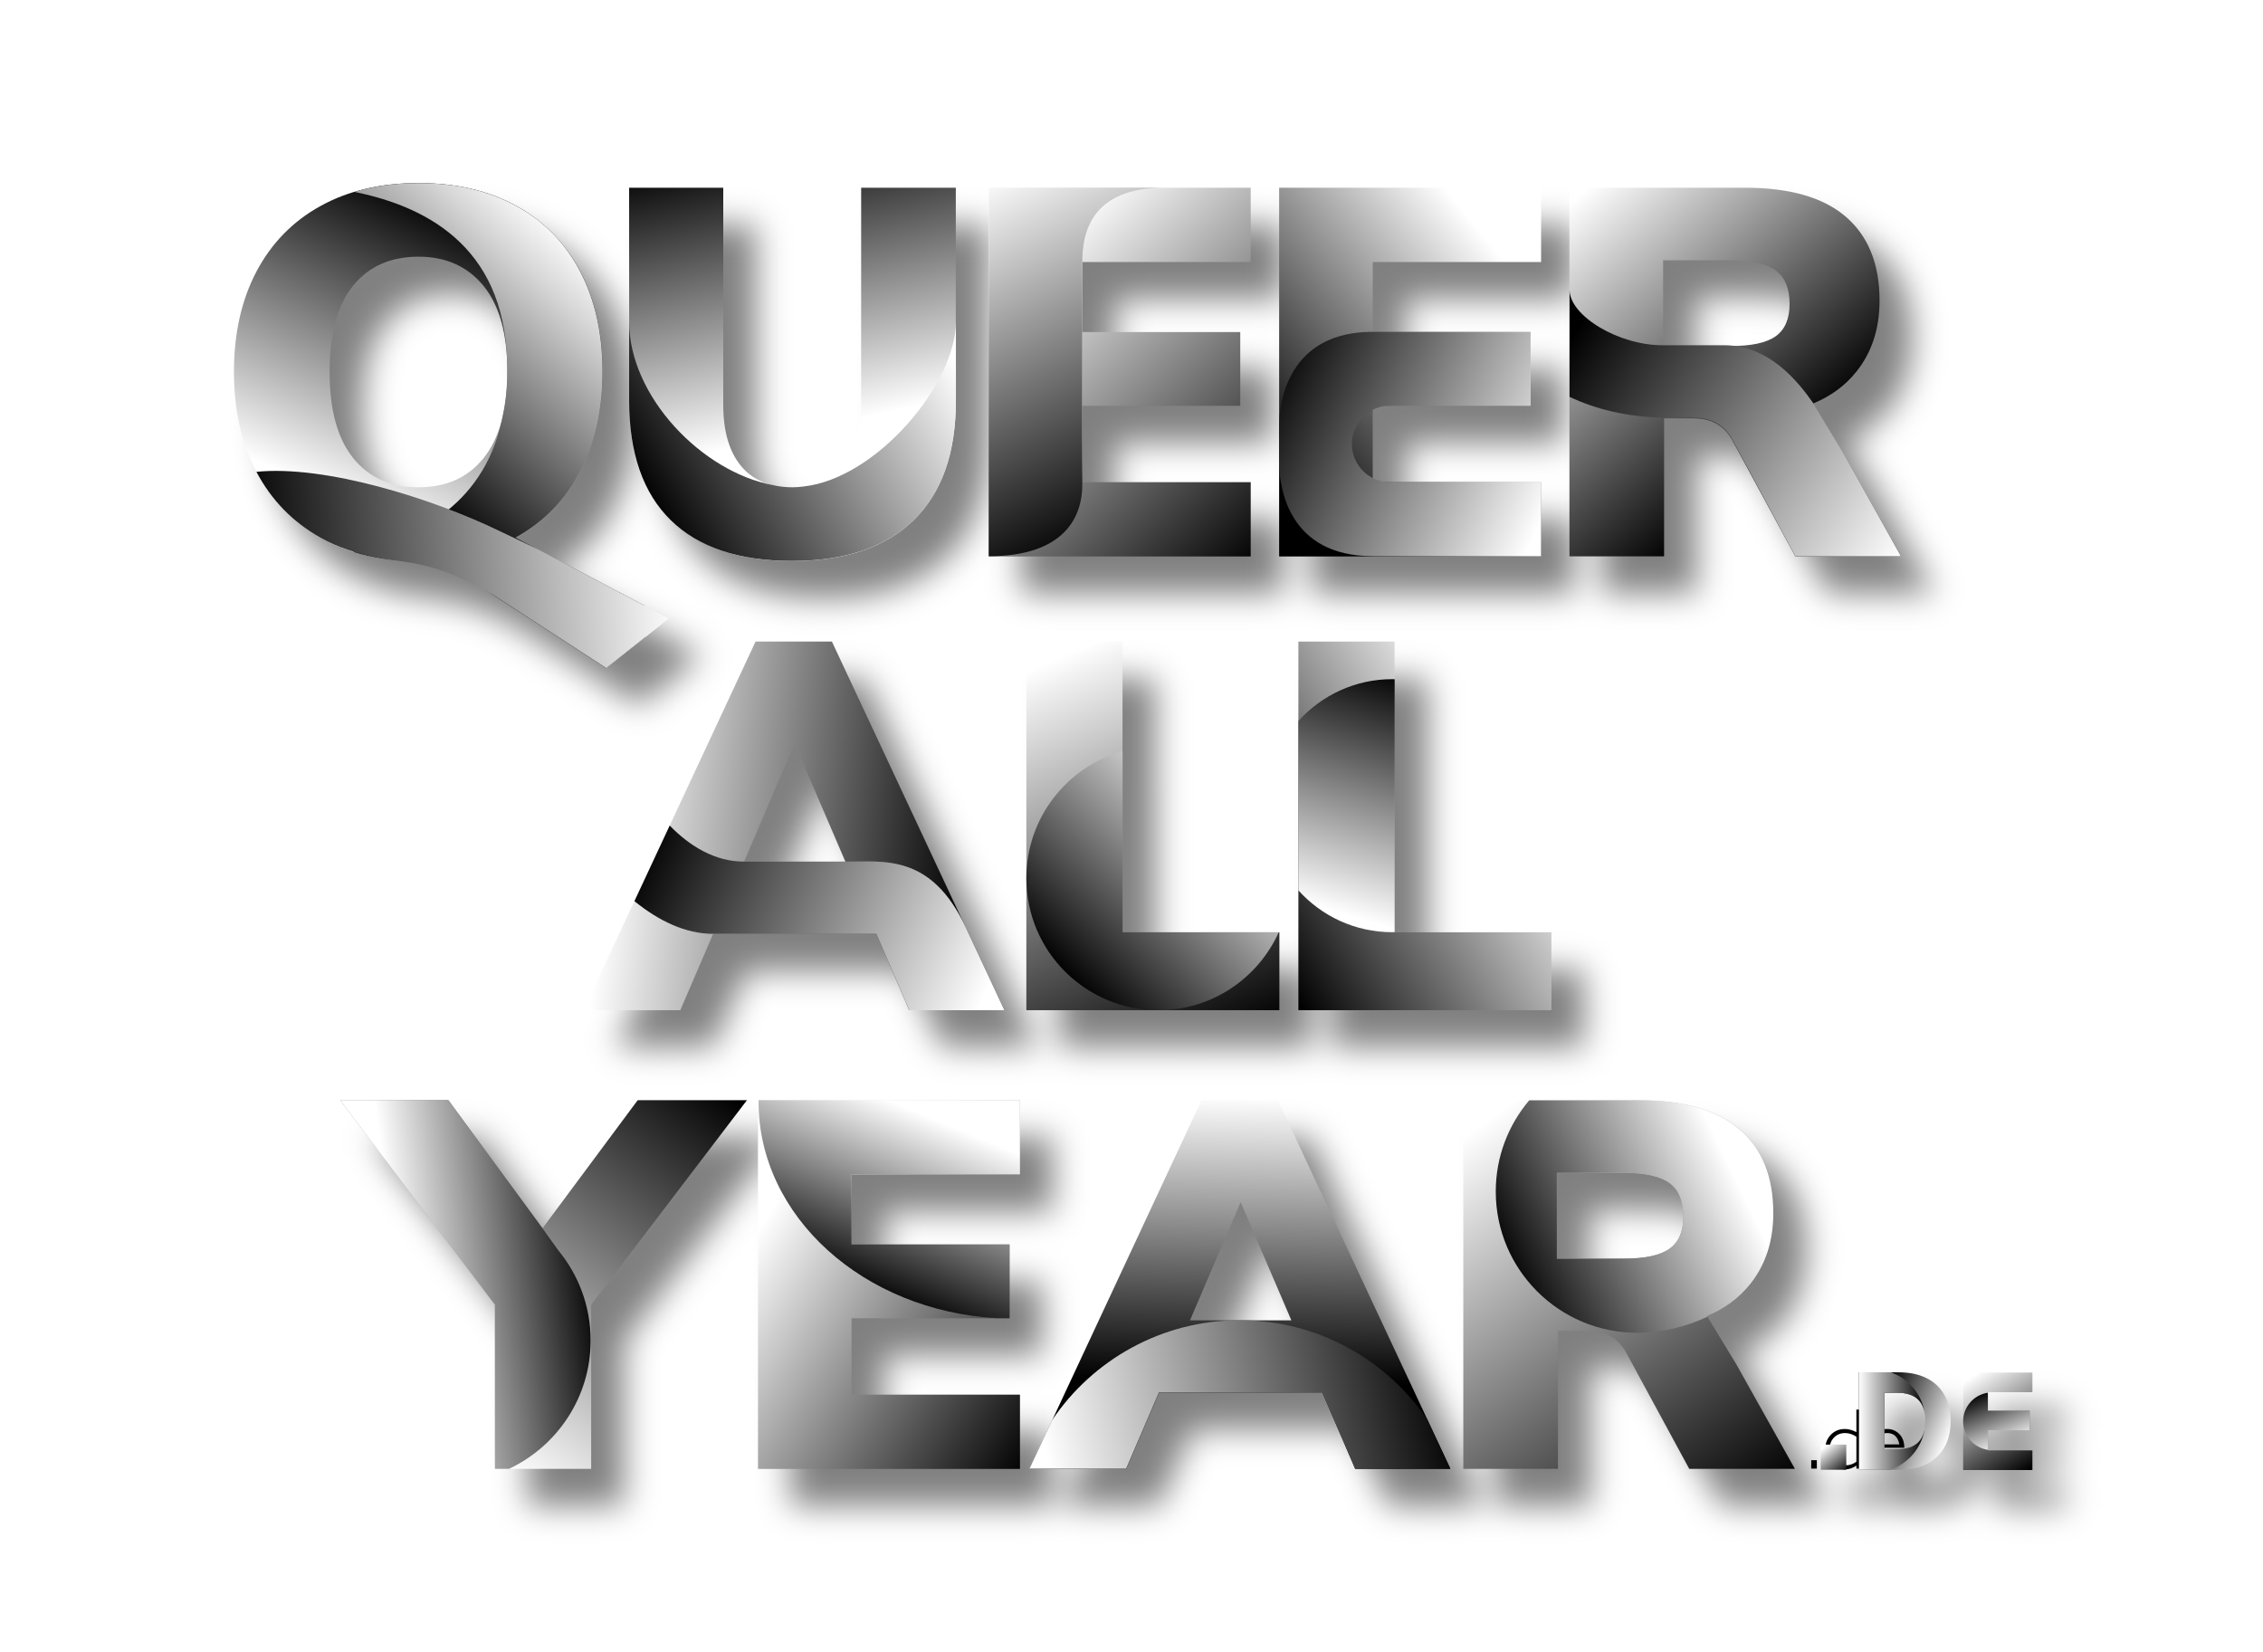
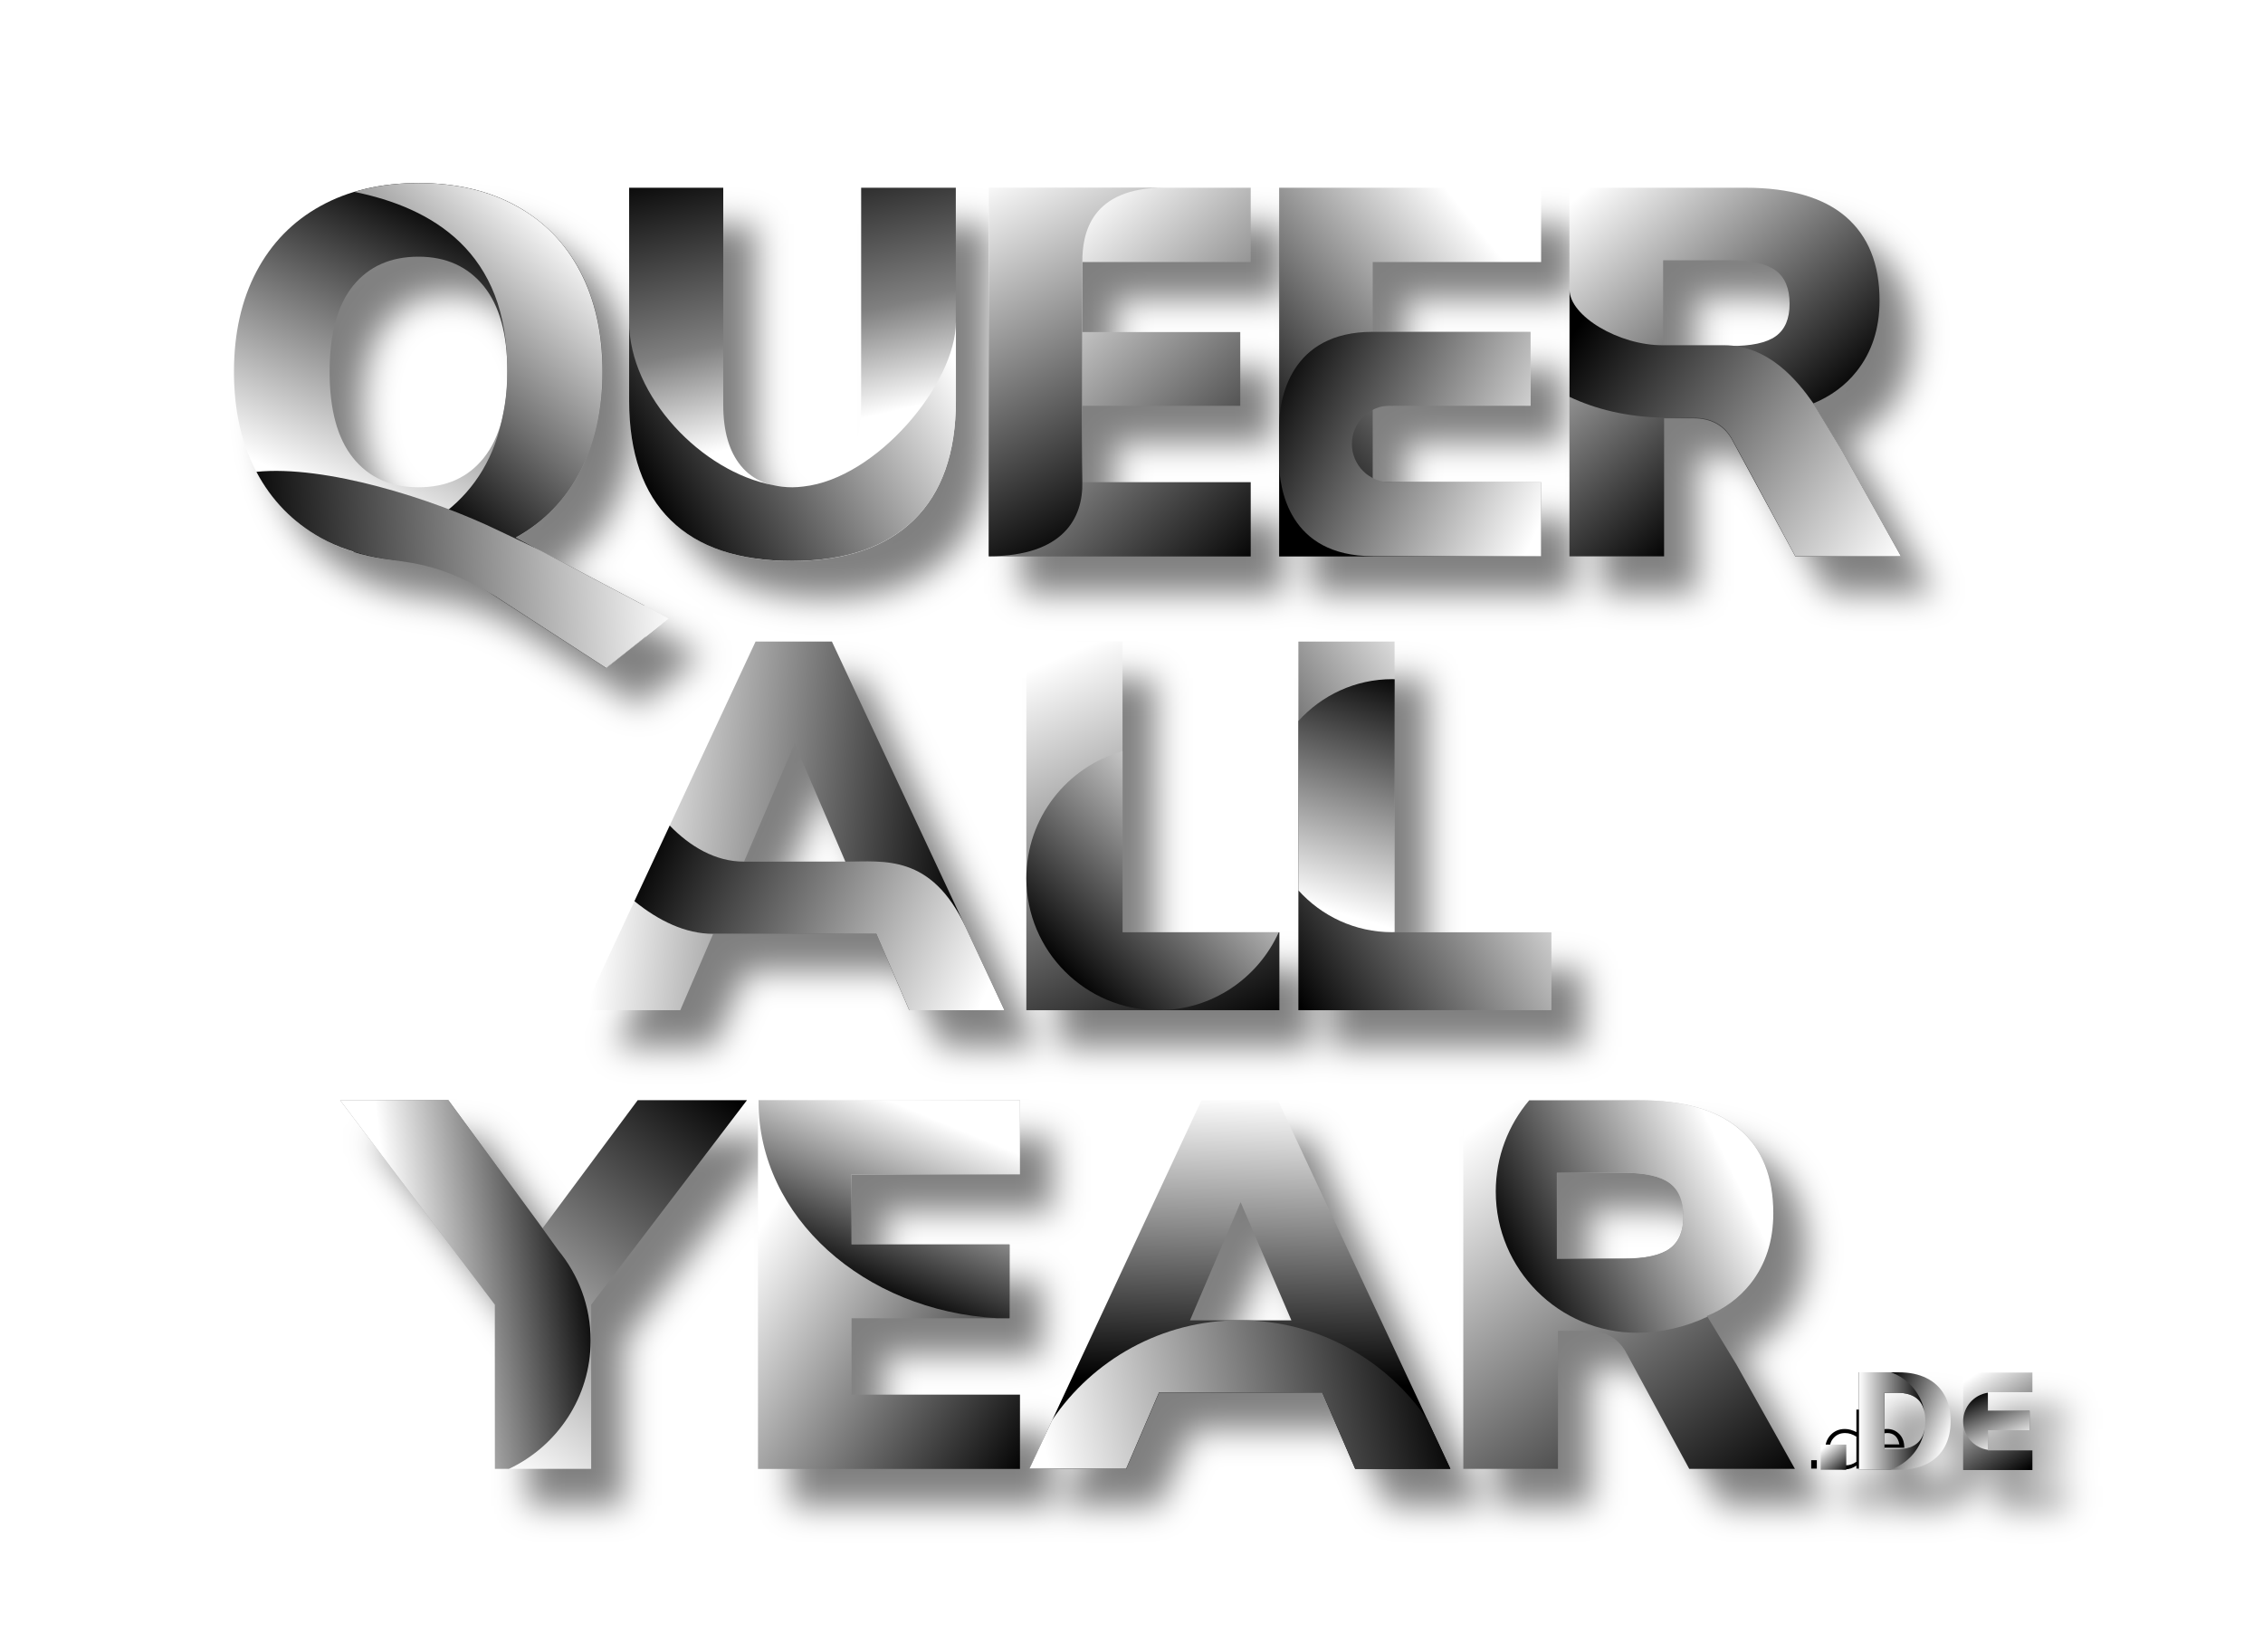
<svg xmlns="http://www.w3.org/2000/svg" version="1.1" id="svgdocument" x="0px" y="0px" viewBox="0 0 207.753 151.658" xml:space="preserve" width="207.753" height="151.658">
  <defs id="defs191">
    <filter style="color-interpolation-filters:sRGB" id="filterShadow">
      <feFlood flood-opacity="0.498" flood-color="rgb(0,0,0)" result="flood" id="feFlood1277" />
      <feComposite in="flood" in2="SourceGraphic" operator="in" result="composite1" id="feComposite1279" />
      <feGaussianBlur in="composite1" stdDeviation="1.5" result="blur" id="feGaussianBlur1281" />
      <feOffset dx="3" dy="3.4" result="offset" id="feOffset1283" />
      <feComposite in="SourceGraphic" in2="offset" operator="over" result="composite2" id="finalComposite" />
    </filter>
  </defs>
  <style type="text/css" id="style2">
	.l00{fill:url(#L00);}
	.l01{fill:url(#L01);}
	.e30{fill:url(#E30);}
	.e31{fill:url(#E31);}
	.d00{fill:url(#D00);}
	.d01{fill:url(#D01);}
	.p00{fill:url(#P00);}
	.r11{fill:url(#R11);}
	.r10{fill:url(#R10);}
	.a10{fill:url(#A10);}
	.a11{fill:url(#A11);}
	.e21{fill:url(#E21);}
	.e20{fill:url(#E20);}
	.y00{fill:url(#Y00);}
	.y01{fill:url(#Y01);}
	.l10{fill:url(#L10);}
	.l11{fill:url(#L11);}
	.a00{fill:url(#A00);}
	.a01{fill:url(#A01);}
	.r01{fill:url(#R01);}
	.r00{fill:url(#R00);}
	.e01{fill:url(#E01);}
	.e00{fill:url(#E00);}
	.e10{fill:url(#E10);}
	.e11{fill:url(#E11);}
	.u00{fill:url(#U00);}
	.u01{fill:url(#U01);}
	.q00{fill:url(#Q00);}
	.q01{fill:url(#Q01);}
	.q02{fill:url(#Q02);}
  </style>
  <linearGradient id="L00" gradientUnits="userSpaceOnUse" x1="229.388" y1="18.36" x2="244.648" y2="53.855">
    <stop offset="0" style="stop-color:#FFFFFF" id="stop4" />
    <stop offset="0.5" style="stop-color:#808080" id="stop1773" />
    <stop offset="1" style="stop-color:#000000" id="stop6" />
  </linearGradient>
  <linearGradient id="L01" gradientUnits="userSpaceOnUse" x1="249.704" y1="29.134" x2="232.952" y2="46.052">
    <stop offset="0" style="stop-color:#FFFFFF" id="stop10" />
    <stop offset="0.5" style="stop-color:#808080" id="stop1778" />
    <stop offset="1" style="stop-color:#000000" id="stop12" />
  </linearGradient>
  <linearGradient id="E30" gradientUnits="userSpaceOnUse" x1="480.374" y1="17.429" x2="501.107" y2="49.181">
    <stop offset="0" style="stop-color:#FFFFFF" id="stop16" />
    <stop offset="0.5" style="stop-color:#808080" id="stop1783" />
    <stop offset="1" style="stop-color:#000000" id="stop18" />
  </linearGradient>
  <linearGradient id="E31" gradientUnits="userSpaceOnUse" x1="493.929" y1="41.553" x2="485.519" y2="21.835">
    <stop offset="0" style="stop-color:#FFFFFF" id="stop22" />
    <stop offset="0.5" style="stop-color:#808080" id="stop1788" />
    <stop offset="1" style="stop-color:#000000" id="stop24" />
  </linearGradient>
  <linearGradient id="D00" gradientUnits="userSpaceOnUse" x1="471.218" y1="41.283" x2="445.636" y2="30.392">
    <stop offset="0" style="stop-color:#FFFFFF" id="stop28" />
    <stop offset="0.5" style="stop-color:#808080" id="stop1793" />
    <stop offset="1" style="stop-color:#000000" id="stop30" />
  </linearGradient>
  <linearGradient id="D01" gradientUnits="userSpaceOnUse" x1="441.047" y1="32.437" x2="463.872" y2="32.437">
    <stop offset="0" style="stop-color:#FFFFFF" id="stop34" />
    <stop offset="0.5" style="stop-color:#808080" id="stop1798" />
    <stop offset="1" style="stop-color:#000000" id="stop36" />
  </linearGradient>
  <linearGradient id="P00" gradientUnits="userSpaceOnUse" x1="428.456" y1="41.323" x2="435.85" y2="50.457">
    <stop offset="0" style="stop-color:#FFFFFF" id="stop40" />
    <stop offset="0.5" style="stop-color:#808080" id="stop1803" />
    <stop offset="1" style="stop-color:#000000" id="stop42" />
  </linearGradient>
  <linearGradient id="R11" gradientUnits="userSpaceOnUse" x1="418.207" y1="20.708" x2="397.782" y2="30.574">
    <stop offset="0" style="stop-color:#FFFFFF" id="stop46" />
    <stop offset="0.5" style="stop-color:#808080" id="stop1808" />
    <stop offset="1" style="stop-color:#000000" id="stop48" />
  </linearGradient>
  <linearGradient id="R10" gradientUnits="userSpaceOnUse" x1="395.587" y1="17.896" x2="420.889" y2="53.145">
    <stop offset="0" style="stop-color:#FFFFFF" id="stop52" />
    <stop offset="0.5" style="stop-color:#808080" id="stop1813" />
    <stop offset="1" style="stop-color:#000000" id="stop54" />
  </linearGradient>
  <linearGradient id="A10" gradientUnits="userSpaceOnUse" x1="373.592" y1="15.205" x2="372.997" y2="41.371">
    <stop offset="0" style="stop-color:#FFFFFF" id="stop58" />
    <stop offset="0.5" style="stop-color:#808080" id="stop1818" />
    <stop offset="1" style="stop-color:#000000" id="stop60" />
  </linearGradient>
  <linearGradient id="A11" gradientUnits="userSpaceOnUse" x1="355.028" y1="48.004" x2="391.673" y2="40.413">
    <stop offset="0" style="stop-color:#FFFFFF" id="stop64" />
    <stop offset="0.5" style="stop-color:#808080" id="stop1823" />
    <stop offset="1" style="stop-color:#000000" id="stop66" />
  </linearGradient>
  <linearGradient id="E21" gradientUnits="userSpaceOnUse" x1="344.552" y1="16.84" x2="338.011" y2="32.699">
    <stop offset="0" style="stop-color:#FFFFFF" id="stop70" />
    <stop offset="0.5" style="stop-color:#808080" id="stop1828" />
    <stop offset="1" style="stop-color:#000000" id="stop72" />
  </linearGradient>
  <linearGradient id="E20" gradientUnits="userSpaceOnUse" x1="330.586" y1="25.654" x2="358.141" y2="42.9">
    <stop offset="0" style="stop-color:#FFFFFF" id="stop76" />
    <stop offset="0.5" style="stop-color:#808080" id="stop1833" />
    <stop offset="1" style="stop-color:#000000" id="stop78" />
  </linearGradient>
  <linearGradient id="Y00" gradientUnits="userSpaceOnUse" x1="296.778" y1="41.522" x2="320.925" y2="9.473">
    <stop offset="0" style="stop-color:#FFFFFF" id="stop82" />
    <stop offset="0.5" style="stop-color:#808080" id="stop1838" />
    <stop offset="1" style="stop-color:#000000" id="stop84" />
  </linearGradient>
  <linearGradient id="Y01" gradientUnits="userSpaceOnUse" x1="297.56" y1="32.743" x2="315.401" y2="30.364">
    <stop offset="0" style="stop-color:#FFFFFF" id="stop88" />
    <stop offset="0.5" style="stop-color:#808080" id="stop1843" />
    <stop offset="1" style="stop-color:#000000" id="stop90" />
  </linearGradient>
  <linearGradient id="L10" gradientUnits="userSpaceOnUse" x1="277.587" y1="26.968" x2="252.873" y2="42.062">
    <stop offset="0" style="stop-color:#FFFFFF" id="stop94" />
    <stop offset="0.5" style="stop-color:#808080" id="stop1848" />
    <stop offset="1" style="stop-color:#000000" id="stop96" />
  </linearGradient>
  <linearGradient id="L11" gradientUnits="userSpaceOnUse" x1="259.22" y1="39.994" x2="265.689" y2="18.099">
    <stop offset="0" style="stop-color:#FFFFFF" id="stop100" />
    <stop offset="0.5" style="stop-color:#808080" id="stop1853" />
    <stop offset="1" style="stop-color:#000000" id="stop102" />
  </linearGradient>
  <linearGradient id="A00" gradientUnits="userSpaceOnUse" x1="191.356" y1="31.469" x2="224.423" y2="35.046">
    <stop offset="0" style="stop-color:#FFFFFF" id="stop106" />
+     <stop offset="0.5" style="stop-color:#808080" />
    <stop offset="1" style="stop-color:#000000" id="stop108" />
  </linearGradient>
  <linearGradient id="A01" gradientUnits="userSpaceOnUse" x1="226.263" y1="46.806" x2="194.748" y2="33.205">
    <stop offset="0" style="stop-color:#FFFFFF" id="stop112" />
+     <stop offset="0.5" style="stop-color:#808080" />
    <stop offset="1" style="stop-color:#000000" id="stop114" />
  </linearGradient>
  <linearGradient id="R01" gradientUnits="userSpaceOnUse" x1="176.778" y1="47.953" x2="146.213" y2="28.185">
    <stop offset="0" style="stop-color:#FFFFFF" id="stop118" />
+     <stop offset="0.5" style="stop-color:#808080" />
    <stop offset="1" style="stop-color:#000000" id="stop120" />
  </linearGradient>
  <linearGradient id="R00" gradientUnits="userSpaceOnUse" x1="144.162" y1="18.112" x2="164.398" y2="40.836">
    <stop offset="0" style="stop-color:#FFFFFF" id="stop124" />
+     <stop offset="0.5" style="stop-color:#808080" />
    <stop offset="1" style="stop-color:#000000" id="stop126" />
  </linearGradient>
  <linearGradient id="E11" gradientUnits="userSpaceOnUse" x1="141.794" y1="44.015" x2="116.017" y2="31.822">
    <stop offset="0" style="stop-color:#FFFFFF" id="stop130" />
+     <stop offset="0.5" style="stop-color:#808080" />
    <stop offset="1" style="stop-color:#000000" id="stop132" />
  </linearGradient>
  <linearGradient id="E10" gradientUnits="userSpaceOnUse" x1="138.962" y1="24.19" x2="116.821" y2="42.053">
    <stop offset="0" style="stop-color:#FFFFFF" id="stop136" />
+     <stop offset="0.5" style="stop-color:#808080" />
    <stop offset="1" style="stop-color:#000000" id="stop138" />
  </linearGradient>
  <linearGradient id="E00" gradientUnits="userSpaceOnUse" x1="90.666" y1="22.619" x2="114.917" y2="47.899">
    <stop offset="0" style="stop-color:#FFFFFF" id="stop142" />
+     <stop offset="0.5" style="stop-color:#808080" />
    <stop offset="1" style="stop-color:#000000" id="stop144" />
  </linearGradient>
  <linearGradient id="E01" gradientUnits="userSpaceOnUse" x1="87.254" y1="14.851" x2="102.811" y2="45.622">
    <stop offset="0" style="stop-color:#FFFFFF" id="stop148" />
+     <stop offset="0.5" style="stop-color:#808080" />
    <stop offset="1" style="stop-color:#000000" id="stop150" />
  </linearGradient>
  <linearGradient id="U00" gradientUnits="userSpaceOnUse" x1="71.453" y1="45.433" x2="63.551" y2="11.189">
    <stop offset="0.229" style="stop-color:#FFFFFF" id="stop154" />
+     <stop offset="0.5" style="stop-color:#808080" />
    <stop offset="1" style="stop-color:#000000" id="stop156" />
  </linearGradient>
  <linearGradient id="U01" gradientUnits="userSpaceOnUse" x1="80.414" y1="28.694" x2="53.418" y2="43.679">
    <stop offset="0" style="stop-color:#FFFFFF" id="stop160" />
+     <stop offset="0.5" style="stop-color:#808080" />
    <stop offset="1" style="stop-color:#000000" id="stop162" />
  </linearGradient>
  <linearGradient id="Q00" gradientUnits="userSpaceOnUse" x1="30.247" y1="47.617" x2="42.372" y2="21.651">
    <stop offset="0" style="stop-color:#FFFFFF" id="stop166" />
+     <stop offset="0.5" style="stop-color:#808080" />
    <stop offset="1" style="stop-color:#000000" id="stop168" />
  </linearGradient>
  <linearGradient id="Q01" gradientUnits="userSpaceOnUse" x1="48.957" y1="24.411" x2="30.126" y2="44.245">
    <stop offset="0" style="stop-color:#FFFFFF" id="stop172" />
-     <stop offset="0.181" style="stop-color:#D6D6D6" id="stop174" />
    <stop offset="0.589" style="stop-color:#6E6E6E" id="stop176" />
    <stop offset="1" style="stop-color:#000000" id="stop178" />
  </linearGradient>
  <linearGradient id="Q02" gradientUnits="userSpaceOnUse" x1="53.365" y1="48.67" x2="14.358" y2="52.102">
    <stop offset="0" style="stop-color:#FFFFFF" id="stop182" />
    <stop offset="0.5" style="stop-color:#808080" id="stop1896" />
    <stop offset="1" style="stop-color:#000000" id="stop184" />
  </linearGradient>
  <g id="mainGroup" style="filter:url(#filterShadow)" transform="translate(-3.289042,1.714816)">
    <g id="wordYEAR" transform="translate(-256.5232,83.76812)">
      <g id="letterR1">
        <path d="m 419.21,39.76 5.38,9.6 h -9.7 l -5.86,-10.8 c -0.74,-1.25 -1.9,-1.87 -3.5,-1.87 h -2.69 v 12.67 h -8.69 V 15.52 h 16.13 c 4.1,0 7.18,0.89 9.24,2.66 2.06,1.78 3.1,4.34 3.1,7.7 0,2.56 -0.7,4.73 -2.11,6.5 -1.02,1.29 -2.35,2.27 -3.99,2.95 m -3.43,-6.18 c 0.85,-0.61 1.27,-1.6 1.27,-2.98 0,-1.41 -0.42,-2.42 -1.27,-3.05 -0.85,-0.62 -2.25,-0.94 -4.2,-0.94 h -6.14 v 7.87 h 6.14 c 1.95,0.01 3.35,-0.29 4.2,-0.9 z" class="r10" id="path1914" style="fill:url(#R10)" />
        <path d="m 416.55,35.4 -0.04,-0.06 c 1.63,-0.67 2.96,-1.66 3.99,-2.95 1.41,-1.78 2.11,-3.94 2.11,-6.5 0,-3.36 -1.03,-5.93 -3.1,-7.7 -2.06,-1.78 -5.14,-2.66 -9.24,-2.66 H 400.2 c -1.91,2.26 -3.07,5.18 -3.07,8.37 0,7.16 5.81,12.97 12.97,12.97 2.25,-0.01 4.47,-0.53 6.45,-1.47 z m -13.81,-5.34 v -7.87 h 6.14 c 1.95,0 3.35,0.31 4.2,0.94 0.85,0.62 1.27,1.64 1.27,3.05 0,1.38 -0.42,2.37 -1.27,2.98 -0.85,0.61 -2.25,0.91 -4.2,0.91 h -6.14 z" class="r11" id="path1916" style="fill:url(#R11)" />
      </g>
      <g id="letterA1" transform="translate(0.826568)">
        <path d="m 383.4,49.36 -3.02,-7.01 H 365.4 l -3.02,7.01 h -8.88 l 15.79,-33.84 h 7.01 l 15.84,33.84 z M 368.23,35.73 h 9.31 l -4.66,-10.85 z" class="a10" id="path1919" style="fill:url(#A10)" />
        <path d="m 390.03,44.86 c -3.74,-5.51 -10.05,-9.14 -17.22,-9.14 -7.17,0 -13.5,3.63 -17.23,9.16 l -2.09,4.47 h 8.88 l 3.02,-7.01 h 14.98 l 3.02,7.01 h 2.96 5.78 z" class="a11" id="path1921" style="fill:url(#A11)" />
      </g>
      <g id="letterE2">
        <path d="M 329.4,49.36 V 15.52 h 24.05 v 6.82 h -15.46 v 6.43 h 14.5 v 6.77 h -14.5 v 7.01 h 15.46 v 6.82 H 329.4 Z" class="e20" id="path1924" style="fill:url(#E20)" />
        <path d="m 329.45,15.65 c 0,10.57 9.67,19.21 21.89,19.88 h 1.15 v -6.77 h -14.5 v -6.43 h 15.46 v -6.82 h -24 c 0,0.05 0,0.1 0,0.14 z" class="e21" id="path1926" style="fill:url(#E21)" />
      </g>
      <g id="letterY0" transform="translate(-1.065089)">
        <path d="m 329.45,15.52 -14.3,18.77 v 15.07 h -8.83 V 34.29 L 292.1,15.52 h 9.94 l 8.64,11.76 8.74,-11.76 z" class="y00" id="path1929" style="fill:url(#Y00)" />
        <path d="m 310.68,27.28 -8.64,-11.76 h -9.94 l 14.21,18.77 v 15.07 h 1.3 c 4.42,-2.09 7.49,-6.57 7.49,-11.78 0,-3.15 -1.12,-6.04 -2.98,-8.29" class="y01" id="path1931" style="fill:url(#Y01)" />
      </g>
    </g>
    <g id="woldALL" transform="translate(-132.0482,41.66406)">
      <g id="letterL0">
        <path d="M 229.56,49.36 V 15.52 h 8.83 v 26.69 h 14.4 v 7.15 z" class="l00" id="path1935" style="fill:url(#L00)" />
        <path d="M 252.73,42.21 H 238.39 V 25.58 c -5.09,1.44 -8.83,6.11 -8.83,11.66 0,6.7 5.43,12.12 12.12,12.12 4.93,0 9.15,-2.94 11.05,-7.15 z" class="l01" id="path1937" style="fill:url(#L01)" />
      </g>
      <g id="letterL1" transform="translate(-2.485207)">
        <path d="M 257.02,49.36 V 15.52 h 8.83 v 26.69 h 14.4 v 7.15 z" class="l10" id="path1940" style="fill:url(#L10)" />
        <path d="m 257.02,38.36 c 2.13,2.36 5.19,3.84 8.62,3.84 0.07,0 0.14,-0.01 0.22,-0.01 V 18.98 c -0.07,0 -0.14,-0.01 -0.22,-0.01 -3.42,0 -6.49,1.49 -8.62,3.84 z" class="l11" id="path1942" style="fill:url(#L11)" />
      </g>
      <g id="letterA0">
        <path d="m 218.81,49.36 -3.02,-7.01 h -14.98 l -3.02,7.01 h -8.88 L 204.7,15.52 h 7.01 l 15.84,33.84 z M 203.64,35.73 h 9.31 l -4.66,-10.85 z" class="a00" id="path1945" style="fill:url(#A00)" />
        <path d="m 218.81,49.36 h 8.74 l -3.56,-7.62 c -3.16,-6.75 -7.52,-6.02 -11.03,-6.02 h -9.31 c -2.65,0.01 -4.99,-1.41 -6.83,-3.31 l -3.24,6.94 c 2.22,1.8 4.68,3 7.23,3 h 14.98 z" class="a01" id="path1947" style="fill:url(#A01)" />
      </g>
    </g>
    <g id="wordQUEER" transform="translate(6,-3.8146973e-6)">
      <g id="letterR0" transform="translate(-4)">
        <path d="m 170.43,39.76 5.38,9.6 h -9.7 l -5.86,-10.8 c -0.74,-1.25 -1.9,-1.87 -3.5,-1.87 h -2.69 v 12.67 h -8.69 V 15.52 h 16.13 c 4.1,0 7.18,0.89 9.24,2.66 2.06,1.78 3.1,4.34 3.1,7.7 0,2.56 -0.7,4.73 -2.11,6.5 -1.02,1.29 -2.35,2.27 -3.99,2.95 m -3.43,-6.18 c 0.85,-0.61 1.27,-1.6 1.27,-2.98 0,-1.41 -0.42,-2.42 -1.27,-3.05 -0.85,-0.62 -2.25,-0.94 -4.2,-0.94 h -6.14 v 7.87 h 6.14 c 1.95,0.01 3.35,-0.29 4.2,-0.9 z" class="r00" id="path1951" style="fill:url(#R00)" />
        <path d="m 154.06,36.63 h 2.69 c 1.6,0 2.77,0.63 3.5,1.88 l 5.86,10.85 h 9.7 l -5.38,-9.64 -2.69,-4.44 c -1.47,-2.09 -4.09,-5.3 -8.18,-5.3 h -5.59 c -4.05,0.03 -8.59,-2.69 -8.59,-5.1 v 9.84 c 2.36,1.11 5.22,1.85 8.68,1.91 z" class="r01" id="path1953" style="fill:url(#R01)" />
      </g>
      <g id="letterE1" transform="translate(-2)">
        <path d="M 116.72,49.36 V 15.52 h 24.05 v 6.82 h -15.46 v 6.43 h 14.5 v 6.77 h -14.5 v 7.01 h 15.46 v 6.82 h -24.05 z" class="e10" id="path1956" style="fill:url(#E10)" />
        <path d="m 127.16,42.54 c -0.08,0.01 -0.16,0.02 -0.24,0.02 -1.94,0 -3.52,-1.57 -3.52,-3.52 0,-1.95 1.57,-3.52 3.52,-3.52 0.08,0 0.15,0.02 0.22,0.02 v -0.02 h 12.66 v -6.77 h -14.5 c -7.55,0 -8.59,6.13 -8.59,8.74 v 3.12 c 0,2.49 0.89,8.73 8.59,8.73 h 15.46 v -6.82 h -13.6 z" class="e11" id="path1958" style="fill:url(#E11)" />
      </g>
      <g id="letterE0">
        <path d="M 88.06,49.36 V 15.52 h 24.05 v 6.82 H 96.65 v 6.43 h 14.5 v 6.77 h -14.5 v 7.01 h 15.46 v 6.82 H 88.06 Z" class="e00" id="path1961" style="fill:url(#E00)" />
        <path d="m 96.65,42.54 c -0.08,-3.27 0,-17.63 0,-20.21 0,-2.58 0.74,-6.82 7.58,-6.82 H 88.06 v 33.84 c 6.88,-0.01 8.67,-3.54 8.59,-6.81 z" class="e01" id="path1963" style="fill:url(#E01)" />
      </g>
      <g id="letterU0" transform="translate(2.946746)">
        <path d="M 55.92,46.04 C 53.38,43.54 52.1,39.9 52.1,35.1 V 15.52 h 8.64 v 19.92 c 0,2.43 0.54,4.3 1.63,5.62 1.09,1.31 2.66,1.97 4.7,1.97 2.05,0 3.62,-0.66 4.7,-1.97 1.09,-1.31 1.63,-3.18 1.63,-5.62 V 15.52 h 8.69 V 35.1 c 0,4.77 -1.29,8.41 -3.86,10.92 -2.58,2.51 -6.3,3.77 -11.16,3.77 -4.88,0 -8.6,-1.25 -11.15,-3.75 z" class="u00" id="path1966" style="fill:url(#U00)" />
        <path d="m 55.92,46.04 c 2.54,2.5 6.26,3.74 11.16,3.74 4.86,0 8.58,-1.26 11.16,-3.77 2.58,-2.51 3.86,-6.15 3.86,-10.92 v -7.28 c 0,5.71 -7.28,14.41 -14.01,15.14 -0.33,0.04 -0.66,0.07 -1.01,0.07 -0.64,0 -1.22,-0.07 -1.77,-0.2 -6.5,-1.2 -13.21,-8.13 -13.21,-15 v 7.28 c 0.01,4.8 1.28,8.45 3.82,10.94 z" class="u01" id="path1968" style="fill:url(#U01)" />
      </g>
      <g id="letterQ0" transform="translate(5.538462)">
        <path d="m 53.14,55.06 -5.74,4.55 -12.83,-8.3 c -1.26,-0.74 -2.64,-1.52 -4.4,-1.52 -3.46,0 -6.46,-0.71 -9,-2.14 -2.54,-1.42 -4.5,-3.44 -5.88,-6.05 -1.38,-2.61 -2.06,-5.67 -2.06,-9.19 0,-3.52 0.69,-6.58 2.06,-9.19 1.38,-2.61 3.34,-4.62 5.88,-6.02 2.54,-1.41 5.54,-2.11 9,-2.11 3.46,0 6.46,0.7 9,2.11 2.54,1.41 4.5,3.42 5.86,6.02 1.36,2.61 2.04,5.67 2.04,9.19 0,3.49 -0.69,6.54 -2.06,9.17 -1.38,2.62 -3.34,4.64 -5.9,6.05 m -2.94,-7.32 c 1.44,-1.81 2.16,-4.44 2.16,-7.9 0,-3.46 -0.73,-6.08 -2.18,-7.87 -1.46,-1.79 -3.45,-2.69 -5.98,-2.69 -2.56,0 -4.56,0.89 -6,2.66 -1.44,1.78 -2.16,4.41 -2.16,7.9 0,3.49 0.72,6.13 2.16,7.92 1.44,1.79 3.44,2.69 6,2.69 2.56,0 4.56,-0.9 6,-2.71 z" class="q00" id="path1971" style="fill:url(#Q00)" />
        <path d="M 50.88,53.86 39.1,47.63 c 2.56,-1.41 4.53,-3.42 5.9,-6.05 1.38,-2.62 2.06,-5.68 2.06,-9.17 0,-3.52 -0.68,-6.58 -2.04,-9.19 -1.36,-2.61 -3.31,-4.62 -5.86,-6.02 -2.54,-1.41 -5.54,-2.11 -9,-2.11 -2.13,0 -4.09,0.27 -5.88,0.81 7.08,1.44 14.15,5.44 14.04,16.52 0,1.07 -0.08,2.06 -0.22,2.97 -0.01,0.1 -0.03,0.2 -0.05,0.3 -0.03,0.15 -0.05,0.29 -0.08,0.44 -1.48,8.28 -7.66,11.53 -13.82,12.81 1.82,0.57 3.82,0.85 6,0.85 1.76,0 3.14,0.78 4.4,1.52 l 12.83,8.3 3.6,-2.85 z" class="q01" id="path1973" style="fill:url(#Q01)" />
        <path d="M 37.15,52.98 47.4,59.61 53.14,55.06 41.3,48.79 c -1.31,-0.62 -2.58,-1.22 -3.7,-1.76 -6.18,-3 -16.03,-6.07 -22.31,-5.43 1.38,2.61 3.34,4.62 5.88,6.05 1.59,0.89 3.36,1.47 5.3,1.84 2.75,0.51 5.31,0.3 10.68,3.49 z" class="q02" id="path1975" style="fill:url(#Q02)" />
      </g>
    </g>
    <g style="stroke-width:2.808" transform="matrix(0.3561384,0,0,0.3561384,10.58479,102.3139)" id="wordDEthin">
      <g aria-label=".de" style="font-style:normal;font-variant:normal;font-weight:300;font-stretch:normal;font-size:22.299px;line-height:1.25;font-family:'Gill Sans';-inkscape-font-specification:'Gill Sans, Light';font-variant-ligatures:normal;font-variant-caps:normal;font-variant-numeric:normal;font-feature-settings:normal;text-align:start;letter-spacing:0px;word-spacing:0px;writing-mode:lr-tb;text-anchor:start;fill:#000000;fill-opacity:1;stroke:none;stroke-width:10.621" id="text2941">
        <path d="m 447.849,84.302 v 2.167 h -1.448 v -2.167 z" style="stroke-width:10.621" id="path3402" />
        <path d="m 459.129,71.259 v 15.211 h -1.078 v -0.784 q -1.372,0.98 -2.962,0.98 -2.134,0 -3.604,-1.503 -1.459,-1.513 -1.459,-3.713 0,-2.232 1.437,-3.713 1.448,-1.481 3.626,-1.481 1.383,0 2.962,0.806 V 71.259 Z m -1.078,13.447 v -6.467 q -1.437,-0.936 -2.918,-0.936 -1.731,0 -2.853,1.154 -1.121,1.143 -1.121,2.929 0,1.818 1.198,3.027 1.198,1.209 2.994,1.209 1.394,0 2.7,-0.915 z" style="stroke-width:10.621" id="path3404" />
        <path d="m 470.398,81.09 h -7.894 q -0.033,0.261 -0.033,0.523 0,1.677 1.198,2.842 1.198,1.165 2.831,1.165 1.905,0 3.724,-1.492 v 1.209 q -1.72,1.328 -3.854,1.328 -2.167,0 -3.582,-1.503 -1.415,-1.503 -1.415,-3.822 0,-2.199 1.307,-3.637 1.307,-1.448 3.288,-1.448 1.862,0 3.147,1.307 1.285,1.296 1.285,3.528 z m -7.752,-0.86 h 6.489 q -0.566,-2.929 -3.168,-2.929 -1.23,0 -2.134,0.773 -0.893,0.762 -1.187,2.156 z" style="stroke-width:10.621" id="path3406" />
      </g>
    </g>
    <g id="wordDE" transform="matrix(0.2643846,0,0,0.2643846,58.01093,120.1639)" style="stroke-width:3.782">
      <g id="letterE3" style="stroke-width:3.782" transform="translate(-3.451205,0.08747477)">
        <path d="M 478.15,49.36 V 15.52 h 24.05 v 6.82 h -15.46 v 6.43 h 14.5 v 6.77 h -14.5 v 7.01 h 15.46 v 6.82 h -24.05 z" class="e30" id="path4565" style="fill:url(#E30);stroke-width:3.782" />
        <path d="m 486.74,42.36 v -6.82 h 14.5 v -6.77 h -14.5 v -6.24 c -4.86,0.72 -8.59,4.88 -8.59,9.92 0,5.04 3.73,9.18 8.59,9.91 z" class="e31" id="path4567" style="fill:url(#E31);stroke-width:3.782" />
      </g>
      <g id="letterD0" style="stroke-width:3.782" transform="translate(-2.525752)">
        <path d="m 441.05,15.52 h 13.78 c 3.74,0 6.97,0.67 9.67,2.02 2.7,1.34 4.78,3.29 6.22,5.83 1.44,2.54 2.16,5.56 2.16,9.05 0,3.52 -0.71,6.55 -2.14,9.1 -1.43,2.55 -3.49,4.49 -6.19,5.83 -2.71,1.34 -5.95,2.02 -9.72,2.02 h -13.78 z m 13.15,26.73 c 3.33,0 5.81,-0.82 7.44,-2.45 1.63,-1.63 2.45,-4.1 2.45,-7.39 0,-3.3 -0.82,-5.75 -2.45,-7.37 -1.63,-1.62 -4.11,-2.42 -7.44,-2.42 h -4.32 v 19.63 z" class="d00" id="path4571" style="fill:url(#D00);stroke-width:3.782" />
        <path d="m 463.84,35.25 c -0.35,1.91 -1.08,3.44 -2.2,4.56 -1.63,1.63 -4.11,2.45 -7.44,2.45 h -4.32 V 22.62 h 4.32 c 3.33,0 5.81,0.81 7.44,2.42 1.16,1.15 1.9,2.73 2.23,4.72 -0.98,-6.64 -5.6,-12.08 -11.77,-14.25 h -11.05 v 33.84 h 10.83 c 6.21,-2.08 10.9,-7.48 11.96,-14.1 z" class="d01" id="path4573" style="fill:url(#D01);stroke-width:3.782" />
      </g>
      <g id="letterP0" style="stroke-width:3.782" transform="translate(-1.744264)">
        <path id="path4577" class="p00" d="m 426.98,40.62 h 8.88 v 8.74 h -8.88 z" style="fill:url(#P00);stroke-width:3.782" />
      </g>
    </g>
  </g>
</svg>
